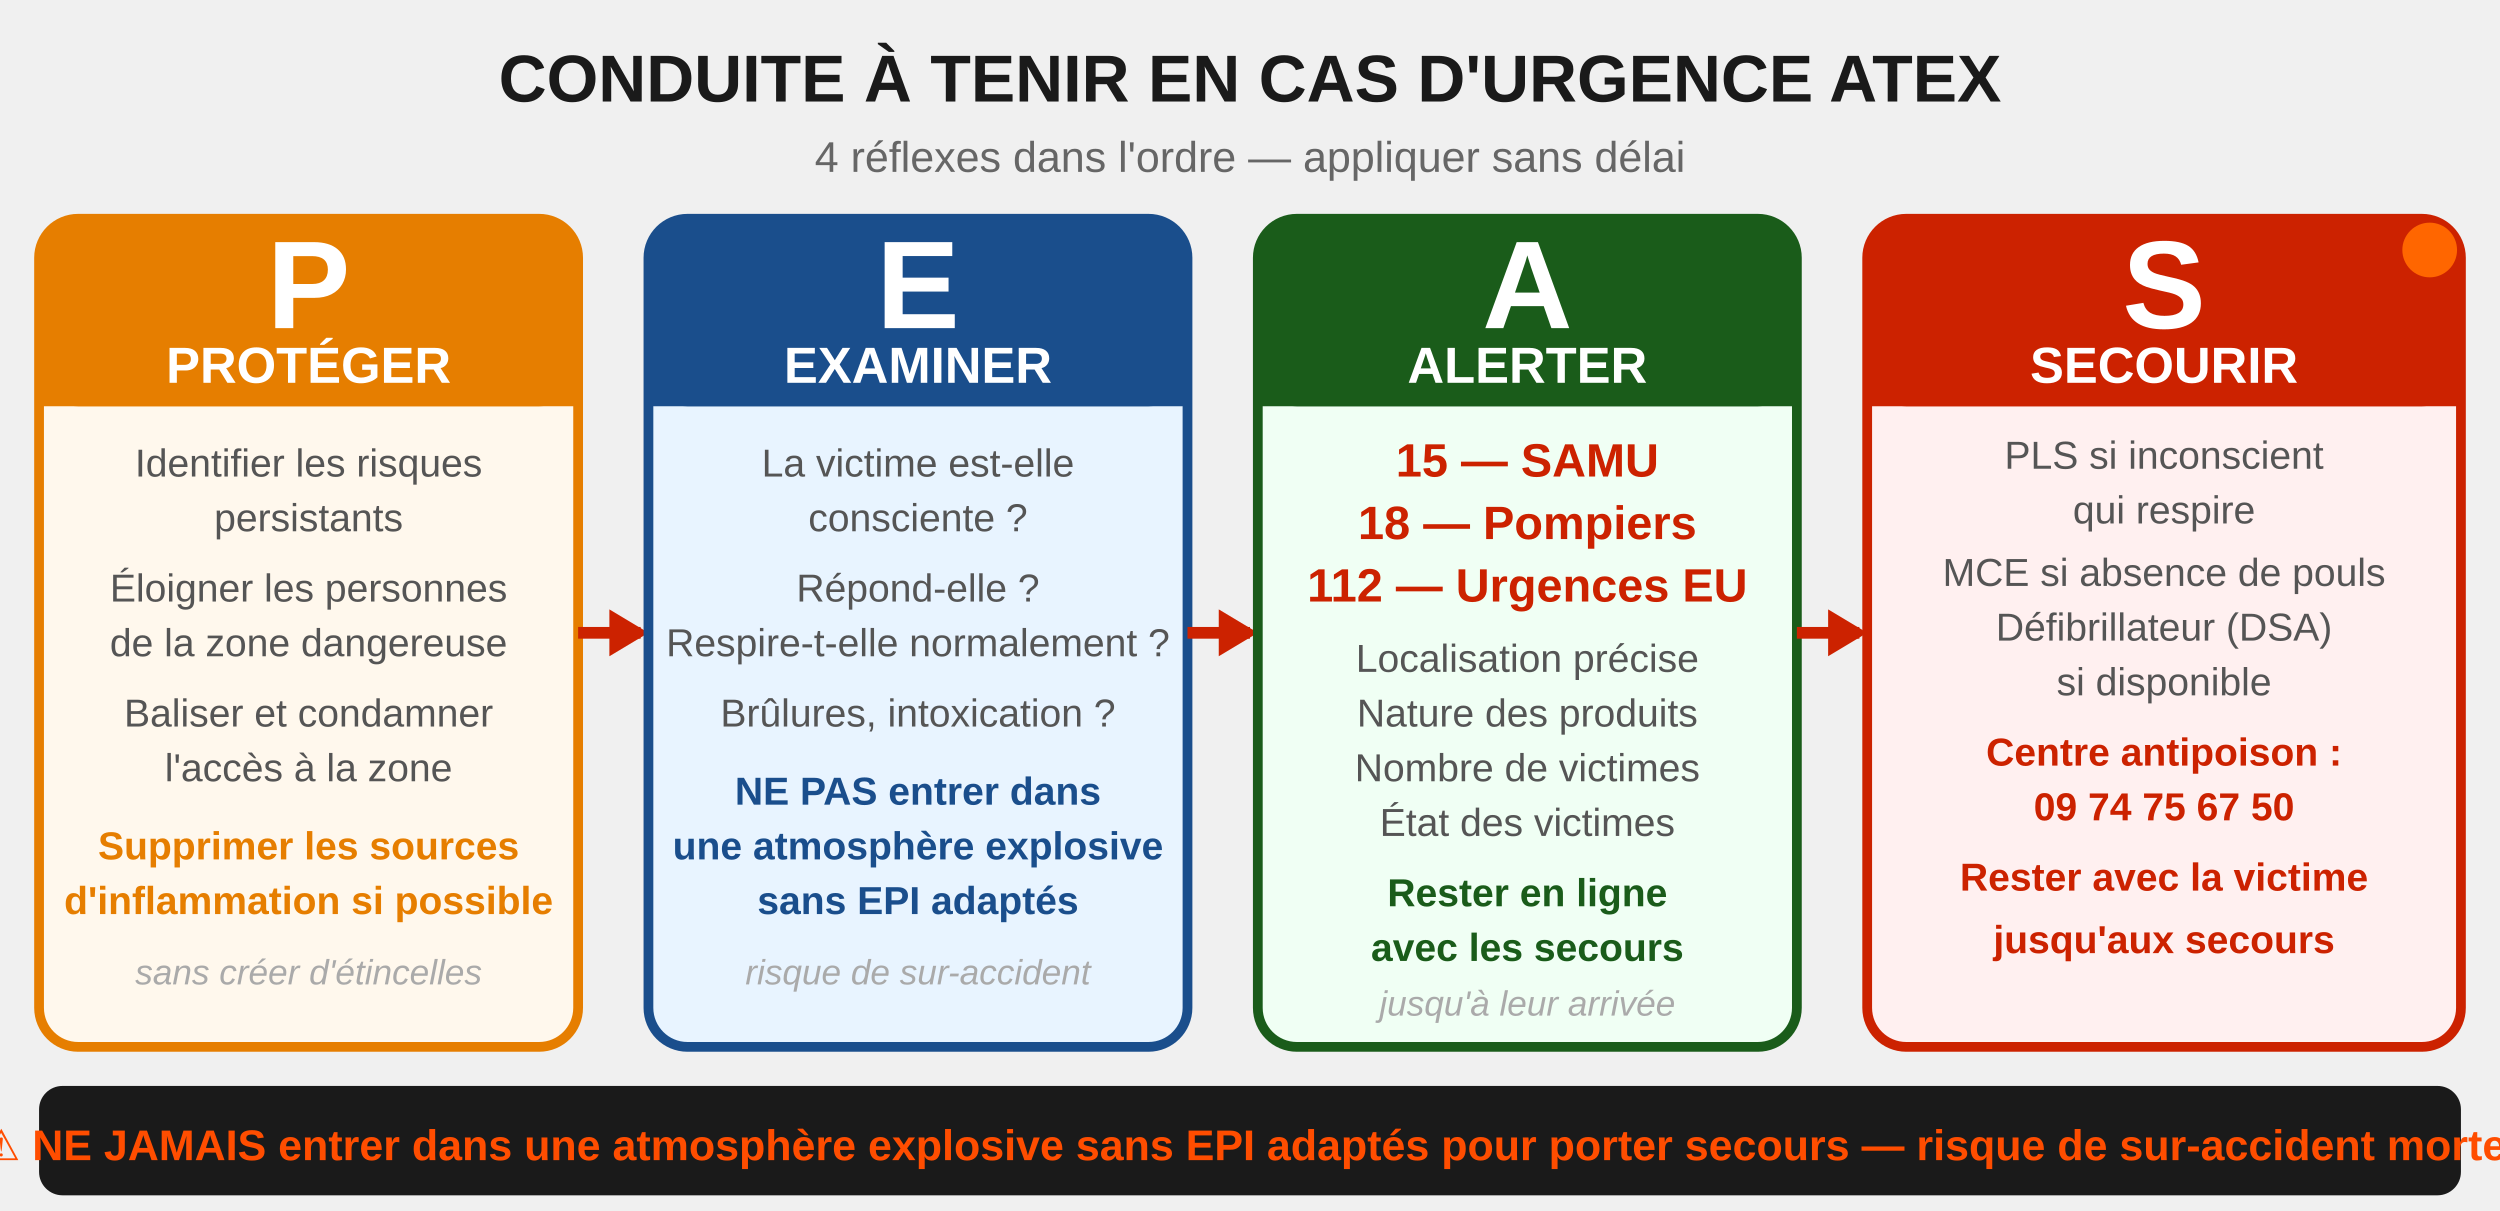
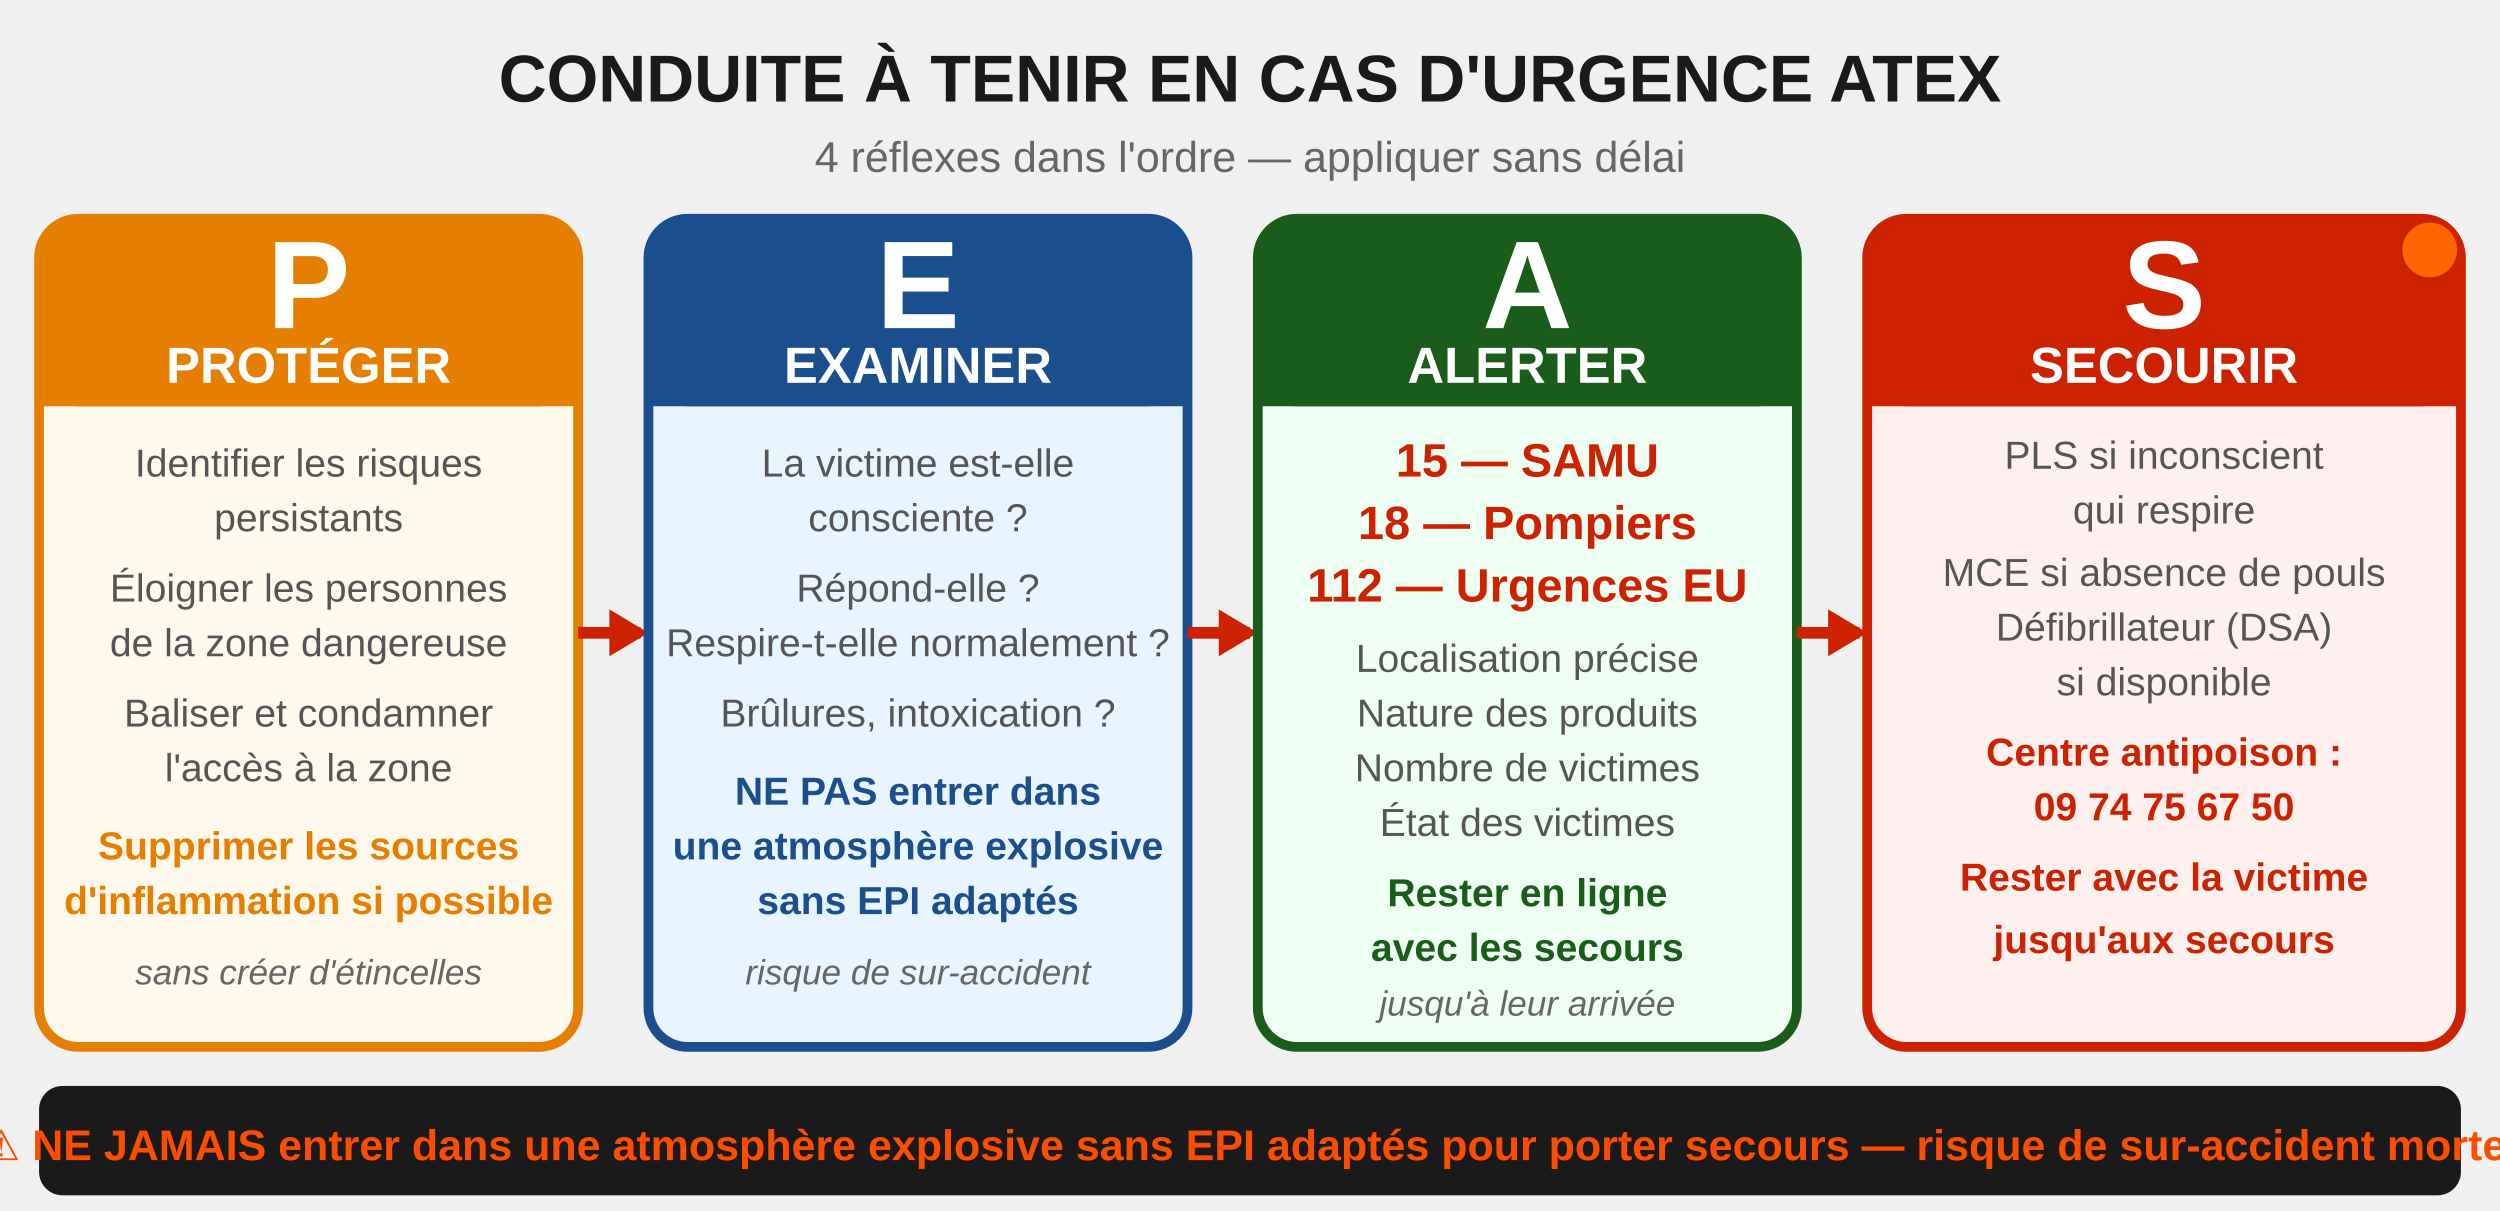
<svg xmlns="http://www.w3.org/2000/svg" viewBox="0 0 640 310" font-family="Arial, sans-serif">
  <text x="320" y="26" text-anchor="middle" font-size="17" font-weight="900" fill="#1a1a1a">CONDUITE À TENIR EN CAS D'URGENCE ATEX</text>
  <text x="320" y="44" text-anchor="middle" font-size="11" fill="#666">4 réflexes dans l'ordre — appliquer sans délai</text>
  <rect x="10" y="56" width="138" height="212" rx="10" fill="#fff8ed" stroke="#e67e00" stroke-width="2.5" />
  <rect x="10" y="56" width="138" height="48" rx="10" fill="#e67e00" />
  <rect x="10" y="84" width="138" height="20" fill="#e67e00" />
  <text x="79" y="84" text-anchor="middle" font-size="32" font-weight="900" fill="#fff">P</text>
  <text x="79" y="98" text-anchor="middle" font-size="13" font-weight="900" fill="#fff">PROTÉGER</text>
  <text x="79" y="122" text-anchor="middle" font-size="10" fill="#555">Identifier les risques</text>
  <text x="79" y="136" text-anchor="middle" font-size="10" fill="#555">persistants</text>
  <text x="79" y="154" text-anchor="middle" font-size="10" fill="#555">Éloigner les personnes</text>
  <text x="79" y="168" text-anchor="middle" font-size="10" fill="#555">de la zone dangereuse</text>
  <text x="79" y="186" text-anchor="middle" font-size="10" fill="#555">Baliser et condamner</text>
  <text x="79" y="200" text-anchor="middle" font-size="10" fill="#555">l'accès à la zone</text>
  <text x="79" y="220" text-anchor="middle" font-size="10" fill="#e67e00" font-weight="700">Supprimer les sources</text>
  <text x="79" y="234" text-anchor="middle" font-size="10" fill="#e67e00" font-weight="700">d'inflammation si possible</text>
-   <text x="79" y="252" text-anchor="middle" font-size="9" fill="#aaa" font-style="italic">sans créer d'étincelles</text>
+   <text x="79" y="252" text-anchor="middle" font-size="9" fill="#666" font-style="italic">sans créer d'étincelles</text>
  <line x1="148" y1="162" x2="164" y2="162" stroke="#cc2200" stroke-width="3" />
  <polygon points="166,162 156,156 156,168" fill="#cc2200" />
  <rect x="166" y="56" width="138" height="212" rx="10" fill="#e8f4ff" stroke="#1a4e8c" stroke-width="2.5" />
  <rect x="166" y="56" width="138" height="48" rx="10" fill="#1a4e8c" />
  <rect x="166" y="84" width="138" height="20" fill="#1a4e8c" />
  <text x="235" y="84" text-anchor="middle" font-size="32" font-weight="900" fill="#fff">E</text>
  <text x="235" y="98" text-anchor="middle" font-size="13" font-weight="900" fill="#fff">EXAMINER</text>
  <text x="235" y="122" text-anchor="middle" font-size="10" fill="#555">La victime est-elle</text>
  <text x="235" y="136" text-anchor="middle" font-size="10" fill="#555">consciente ?</text>
  <text x="235" y="154" text-anchor="middle" font-size="10" fill="#555">Répond-elle ?</text>
  <text x="235" y="168" text-anchor="middle" font-size="10" fill="#555">Respire-t-elle normalement ?</text>
  <text x="235" y="186" text-anchor="middle" font-size="10" fill="#555">Brûlures, intoxication ?</text>
  <text x="235" y="206" text-anchor="middle" font-size="10" fill="#1a4e8c" font-weight="700">NE PAS entrer dans</text>
  <text x="235" y="220" text-anchor="middle" font-size="10" fill="#1a4e8c" font-weight="700">une atmosphère explosive</text>
  <text x="235" y="234" text-anchor="middle" font-size="10" fill="#1a4e8c" font-weight="700">sans EPI adaptés</text>
-   <text x="235" y="252" text-anchor="middle" font-size="9" fill="#aaa" font-style="italic">risque de sur-accident</text>
+   <text x="235" y="252" text-anchor="middle" font-size="9" fill="#666" font-style="italic">risque de sur-accident</text>
  <line x1="304" y1="162" x2="320" y2="162" stroke="#cc2200" stroke-width="3" />
  <polygon points="322,162 312,156 312,168" fill="#cc2200" />
  <rect x="322" y="56" width="138" height="212" rx="10" fill="#f0fff4" stroke="#1a5c1a" stroke-width="2.5" />
  <rect x="322" y="56" width="138" height="48" rx="10" fill="#1a5c1a" />
  <rect x="322" y="84" width="138" height="20" fill="#1a5c1a" />
  <text x="391" y="84" text-anchor="middle" font-size="32" font-weight="900" fill="#fff">A</text>
  <text x="391" y="98" text-anchor="middle" font-size="13" font-weight="900" fill="#fff">ALERTER</text>
  <text x="391" y="122" text-anchor="middle" font-size="12" font-weight="700" fill="#cc2200">15 — SAMU</text>
  <text x="391" y="138" text-anchor="middle" font-size="12" font-weight="700" fill="#cc2200">18 — Pompiers</text>
  <text x="391" y="154" text-anchor="middle" font-size="12" font-weight="700" fill="#cc2200">112 — Urgences EU</text>
  <text x="391" y="172" text-anchor="middle" font-size="10" fill="#555">Localisation précise</text>
  <text x="391" y="186" text-anchor="middle" font-size="10" fill="#555">Nature des produits</text>
  <text x="391" y="200" text-anchor="middle" font-size="10" fill="#555">Nombre de victimes</text>
  <text x="391" y="214" text-anchor="middle" font-size="10" fill="#555">État des victimes</text>
  <text x="391" y="232" text-anchor="middle" font-size="10" fill="#1a5c1a" font-weight="700">Rester en ligne</text>
  <text x="391" y="246" text-anchor="middle" font-size="10" fill="#1a5c1a" font-weight="700">avec les secours</text>
-   <text x="391" y="260" text-anchor="middle" font-size="9" fill="#aaa" font-style="italic">jusqu'à leur arrivée</text>
+   <text x="391" y="260" text-anchor="middle" font-size="9" fill="#666" font-style="italic">jusqu'à leur arrivée</text>
  <line x1="460" y1="162" x2="476" y2="162" stroke="#cc2200" stroke-width="3" />
  <polygon points="478,162 468,156 468,168" fill="#cc2200" />
  <rect x="478" y="56" width="152" height="212" rx="10" fill="#fff0f0" stroke="#cc2200" stroke-width="2.5" />
  <rect x="478" y="56" width="152" height="48" rx="10" fill="#cc2200" />
  <rect x="478" y="84" width="152" height="20" fill="#cc2200" />
  <text x="554" y="84" text-anchor="middle" font-size="32" font-weight="900" fill="#fff">S</text>
  <text x="554" y="98" text-anchor="middle" font-size="13" font-weight="900" fill="#fff">SECOURIR</text>
  <circle cx="622" cy="64" r="7" fill="#ff6600">
    <animate attributeName="opacity" values="1;0.1;1" dur="1.1s" repeatCount="indefinite" />
  </circle>
  <text x="554" y="120" text-anchor="middle" font-size="10" fill="#555">PLS si inconscient</text>
  <text x="554" y="134" text-anchor="middle" font-size="10" fill="#555">qui respire</text>
  <text x="554" y="150" text-anchor="middle" font-size="10" fill="#555">MCE si absence de pouls</text>
  <text x="554" y="164" text-anchor="middle" font-size="10" fill="#555">Défibrillateur (DSA)</text>
  <text x="554" y="178" text-anchor="middle" font-size="10" fill="#555">si disponible</text>
  <text x="554" y="196" text-anchor="middle" font-size="10" fill="#cc2200" font-weight="700">Centre antipoison :</text>
  <text x="554" y="210" text-anchor="middle" font-size="10" fill="#cc2200" font-weight="700">09 74 75 67 50</text>
  <text x="554" y="228" text-anchor="middle" font-size="10" fill="#cc2200" font-weight="700">Rester avec la victime</text>
  <text x="554" y="244" text-anchor="middle" font-size="10" fill="#cc2200" font-weight="700">jusqu'aux secours</text>
  <rect x="10" y="278" width="620" height="28" rx="6" fill="#1a1a1a" />
  <text x="320" y="297" text-anchor="middle" font-size="11" font-weight="700" fill="#ff4d00">⚠  NE JAMAIS entrer dans une atmosphère explosive sans EPI adaptés pour porter secours — risque de sur-accident mortel</text>
</svg>
